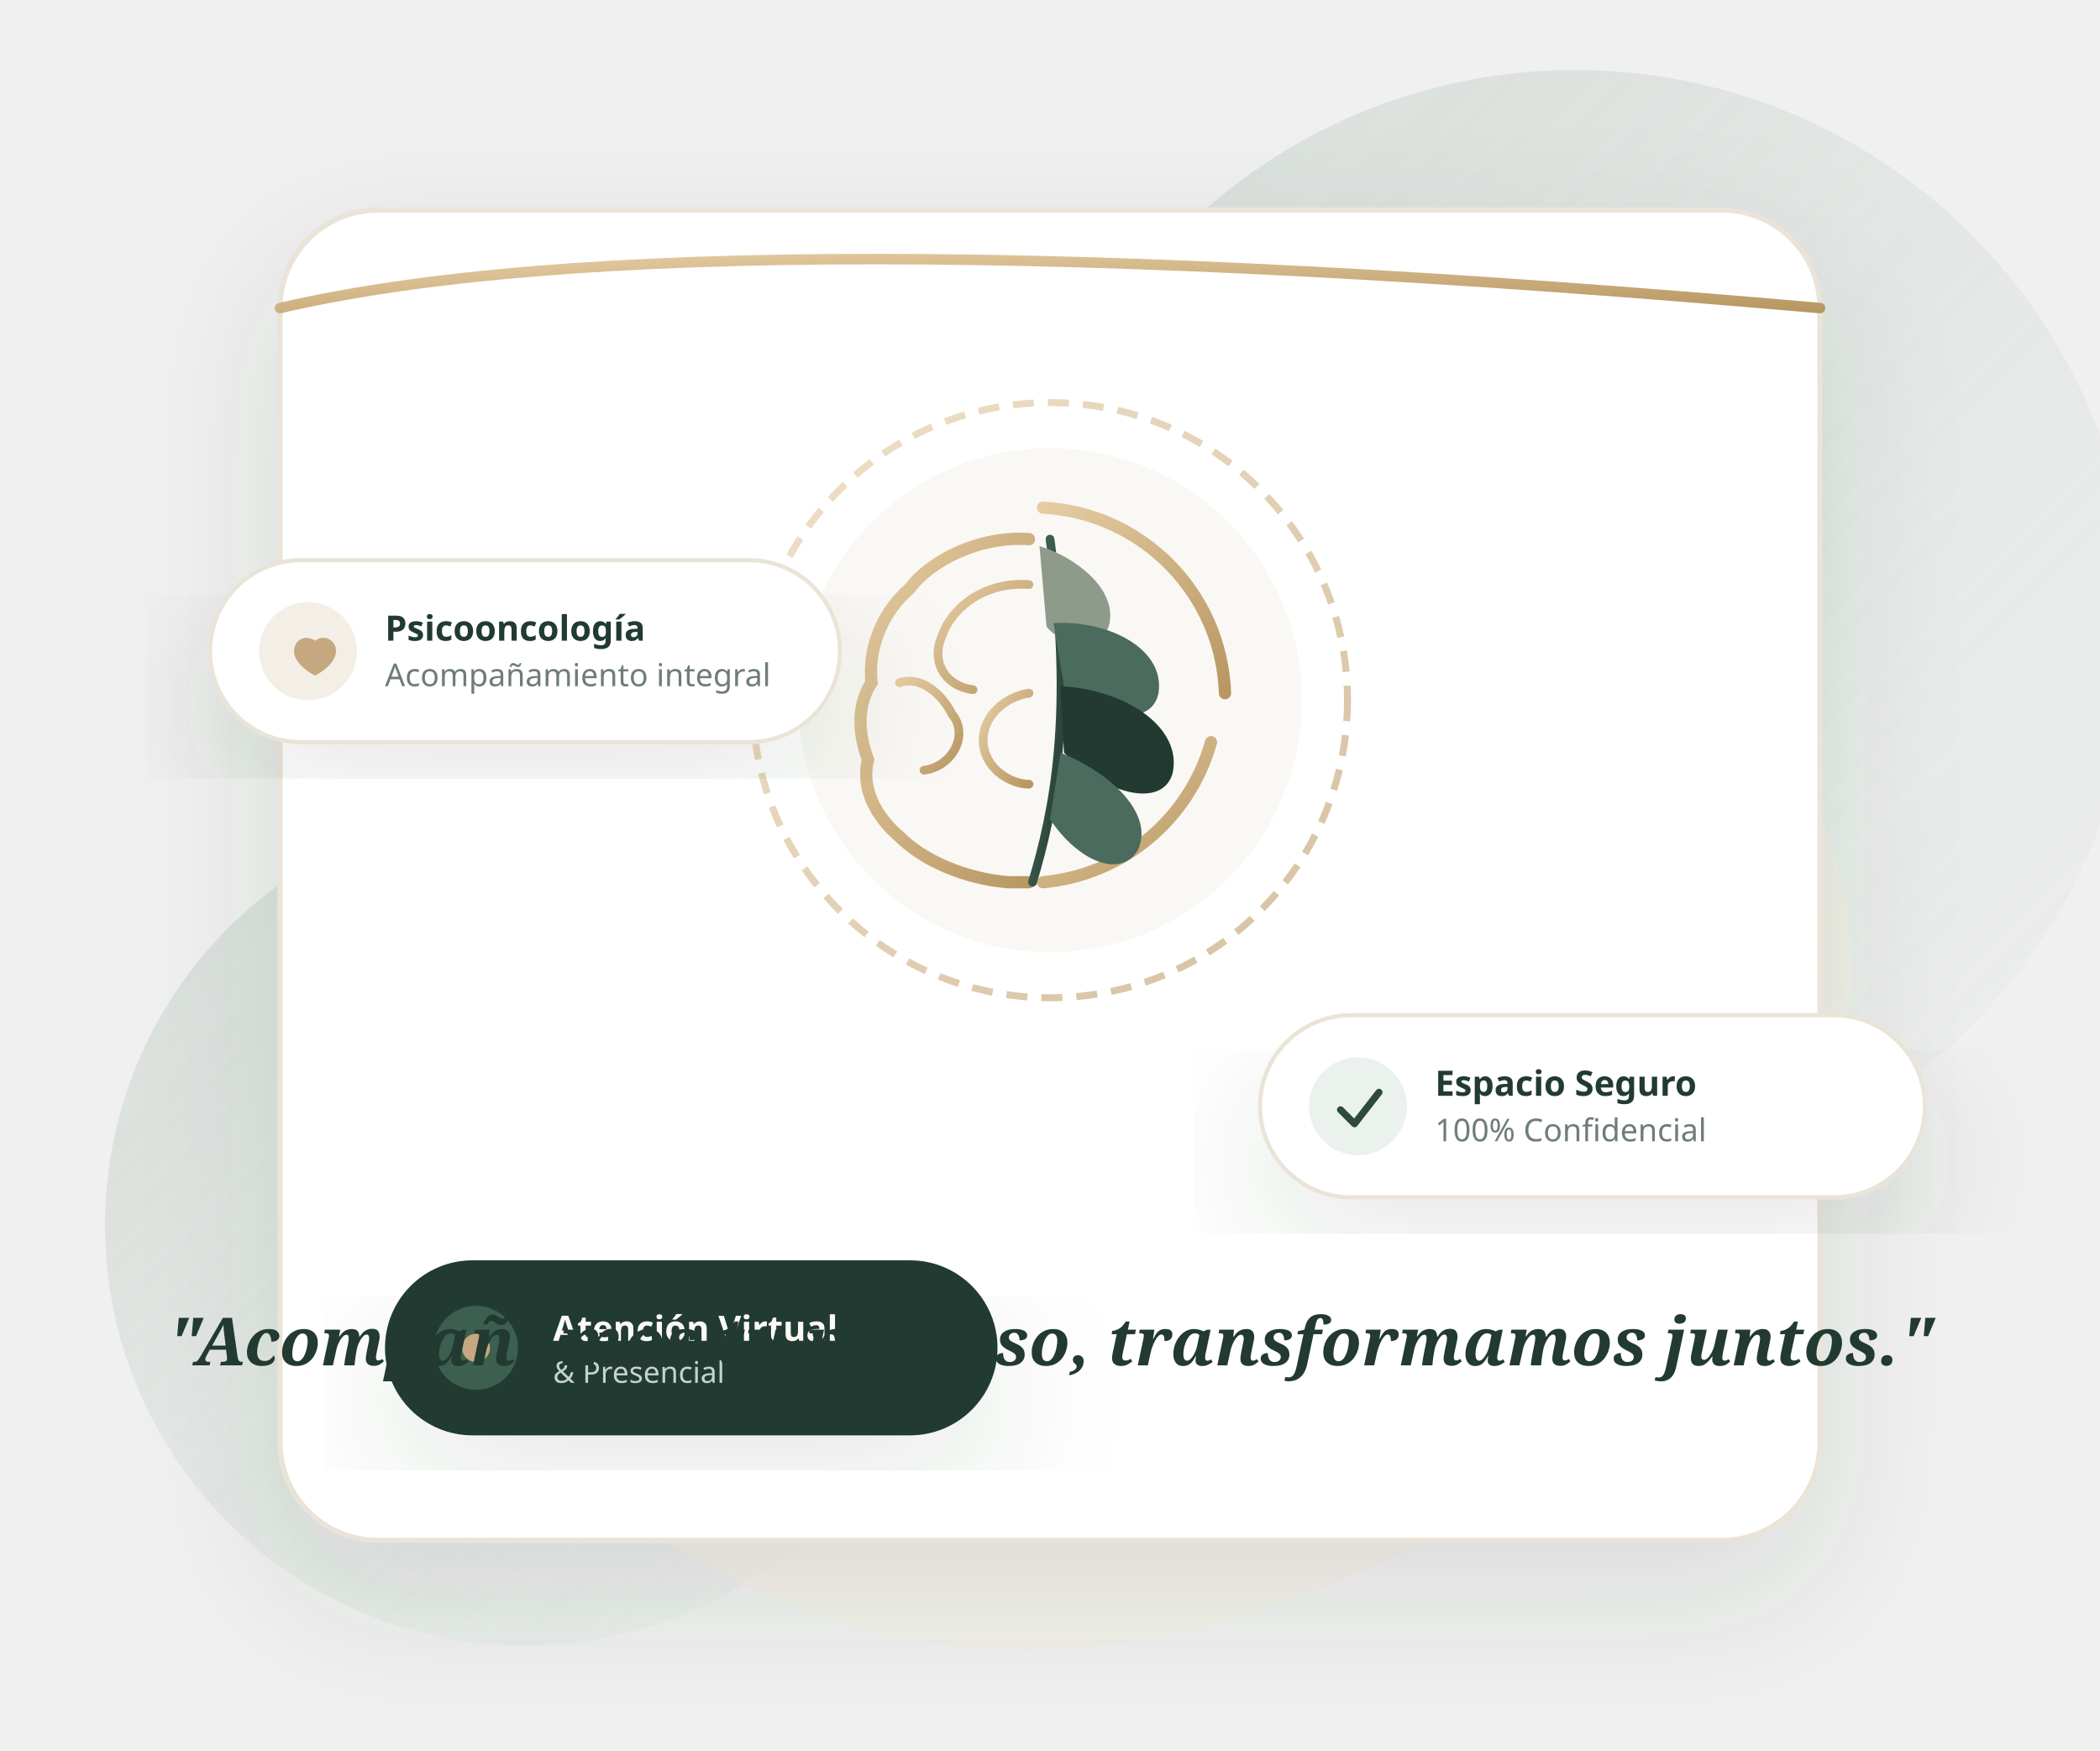
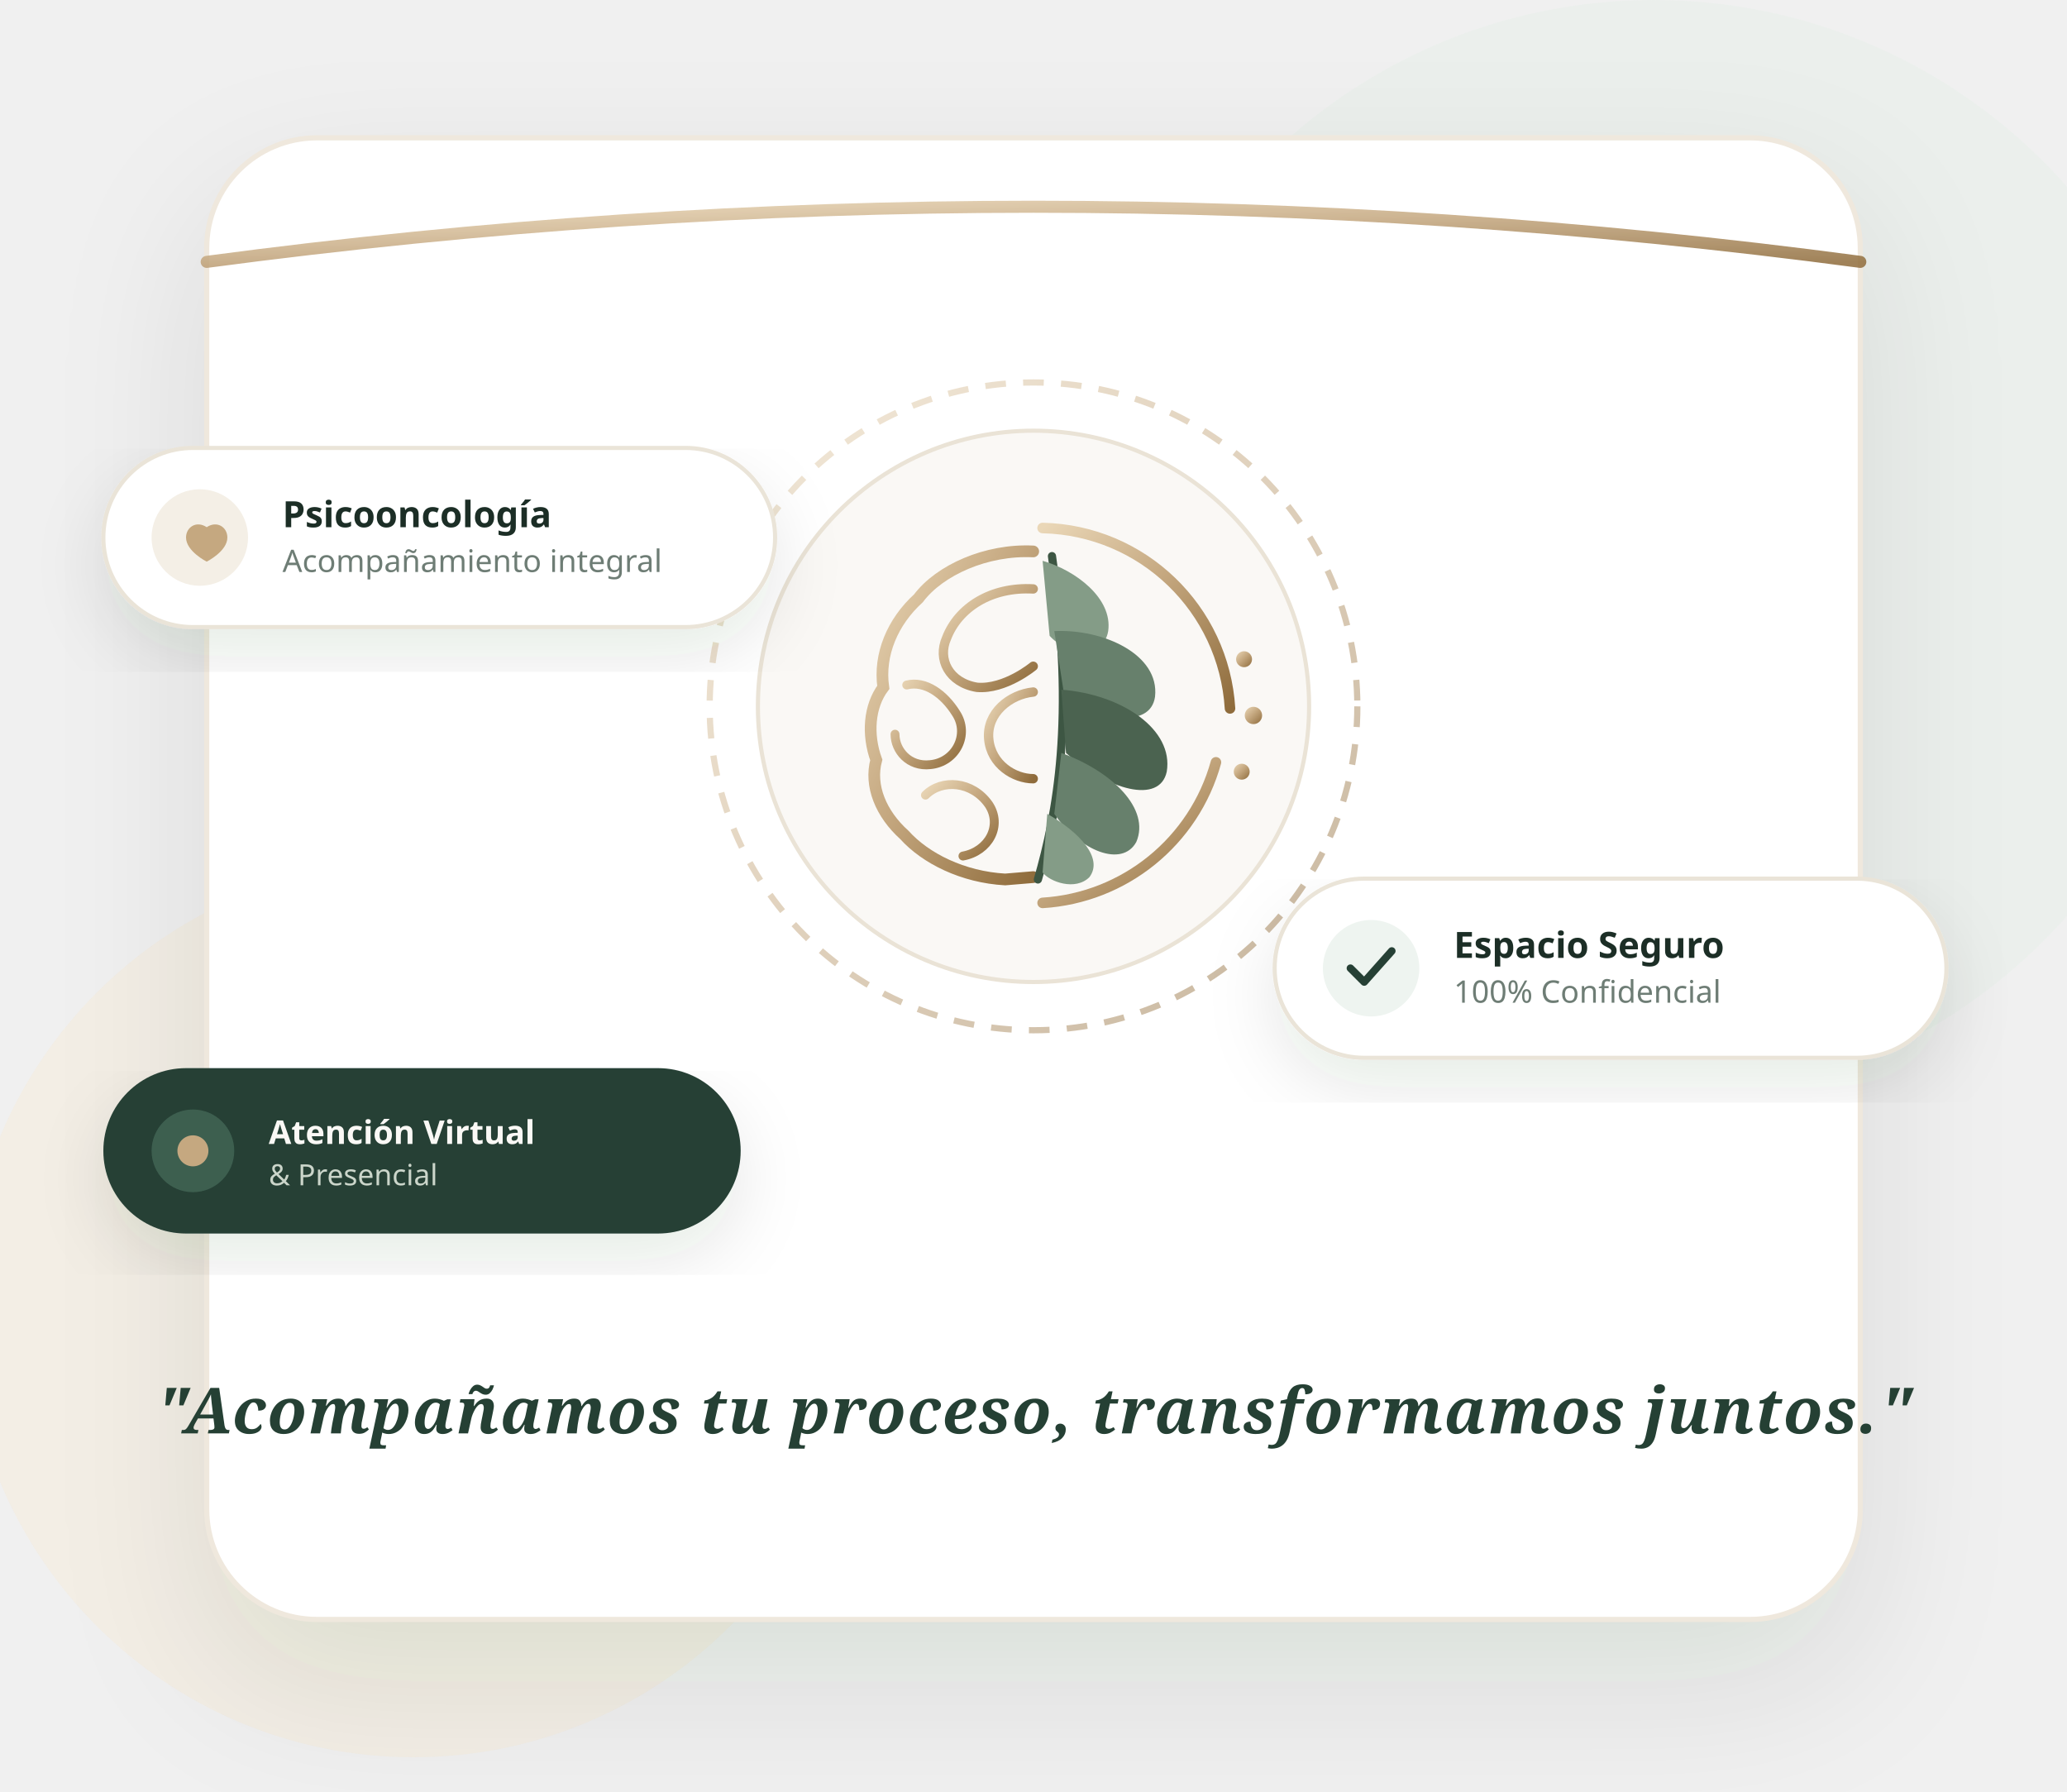
- <svg xmlns="http://www.w3.org/2000/svg" viewBox="0 0 600 500" width="100%" height="100%" fill="none">
+ <svg xmlns="http://www.w3.org/2000/svg" viewBox="0 0 600 520" width="100%" height="100%" fill="none">
  <defs>
-     <linearGradient id="bgGrad" x1="0%" y1="0%" x2="100%" y2="100%">
-       <stop offset="0%" stop-color="#FAF6F0" />
-       <stop offset="100%" stop-color="#EAE3D6" />
+     <linearGradient id="heroBgGrad" x1="0%" y1="0%" x2="100%" y2="100%">
+       <stop offset="0%" stop-color="#FCFAF7" />
+       <stop offset="100%" stop-color="#F2ECE1" />
    </linearGradient>
-     <linearGradient id="goldAcc" x1="0%" y1="0%" x2="100%" y2="100%">
-       <stop offset="0%" stop-color="#E5CCA3" />
-       <stop offset="100%" stop-color="#B89762" />
+     <linearGradient id="heroGoldGrad" x1="0%" y1="0%" x2="100%" y2="100%">
+       <stop offset="0%" stop-color="#EAD7B7" />
+       <stop offset="45%" stop-color="#C5A880" />
+       <stop offset="100%" stop-color="#8F6C3C" />
    </linearGradient>
-     <linearGradient id="sageAcc" x1="0%" y1="0%" x2="100%" y2="100%">
-       <stop offset="0%" stop-color="#4A6B5D" />
-       <stop offset="100%" stop-color="#223A31" />
+     <linearGradient id="heroSageGrad" x1="0%" y1="0%" x2="100%" y2="100%">
+       <stop offset="0%" stop-color="#728875" />
+       <stop offset="100%" stop-color="#455B49" />
    </linearGradient>
-     <linearGradient id="softSage" x1="0%" y1="0%" x2="100%" y2="100%">
-       <stop offset="0%" stop-color="#A5B8AC" stop-opacity="0.35" />
-       <stop offset="100%" stop-color="#D1DDD5" stop-opacity="0.1" />
-     </linearGradient>
-     <filter id="cardGlow" x="-10%" y="-10%" width="130%" height="130%">
-       <feDropShadow dx="0" dy="15" stdDeviation="20" flood-color="#2D4A3E" flood-opacity="0.12" />
+     <filter id="heroCardShadow" x="-10%" y="-10%" width="130%" height="130%">
+       <feDropShadow dx="0" dy="18" stdDeviation="22" flood-color="#1A2E26" flood-opacity="0.10" />
+     </filter>
+     <filter id="pillShadow" x="-15%" y="-15%" width="140%" height="140%">
+       <feDropShadow dx="0" dy="8" stdDeviation="10" flood-color="#1A2E26" flood-opacity="0.10" />
    </filter>
  </defs>
-   <circle cx="450" cy="180" r="160" fill="url(#softSage)" />
-   <circle cx="150" cy="350" r="120" fill="url(#softSage)" />
-   <path d="M 120 100 Q 280 40 420 130 T 520 320 T 360 460 T 140 400 Z" fill="#F4EFE6" opacity="0.6" />
-   <rect x="80" y="60" width="440" height="380" rx="28" fill="#FFFFFF" filter="url(#cardGlow)" />
-   <rect x="80" y="60" width="440" height="380" rx="28" stroke="#EAE4D8" stroke-width="1.5" />
-   <path d="M 80 88 Q 200 60 520 88" stroke="url(#goldAcc)" stroke-width="3" stroke-linecap="round" fill="none" />
-   <g transform="translate(200, 100) scale(1)">
-     <circle cx="100" cy="100" r="85" stroke="url(#goldAcc)" stroke-width="2" stroke-dasharray="6 4" opacity="0.6" />
-     <circle cx="100" cy="100" r="72" fill="#FAF8F5" />
-     <path d="M 98 45 A 55 55 0 0 1 150 98" stroke="url(#goldAcc)" stroke-width="3.5" stroke-linecap="round" fill="none" />
-     <path d="M 146 112 A 55 55 0 0 1 98 152" stroke="url(#goldAcc)" stroke-width="3.5" stroke-linecap="round" fill="none" />
-     <path d="M 94 54 C 80 53, 66 60, 60 68 C 52 75, 48 85, 49 95 C 45 101, 45 109, 48 117 C 46 125, 50 133, 57 139 C 64 146, 76 151, 88 152 L 94 152" stroke="url(#goldAcc)" stroke-width="3.5" stroke-linecap="round" fill="none" />
-     <path d="M 94 67 C 82 66, 72 73, 69 82 C 66 89, 70 96, 78 97" stroke="url(#goldAcc)" stroke-width="2.5" stroke-linecap="round" fill="none" />
-     <path d="M 57 95 C 63 93, 69 98, 72 104 C 77 110, 72 119, 64 120" stroke="url(#goldAcc)" stroke-width="2.5" stroke-linecap="round" fill="none" />
-     <path d="M 94 98 C 87 99, 80 105, 81 113 C 82 120, 89 124, 94 124" stroke="url(#goldAcc)" stroke-width="2.5" stroke-linecap="round" fill="none" />
-     <path d="M 95 152 C 101 132, 107 104, 100 54" stroke="url(#sageAcc)" stroke-width="2.5" stroke-linecap="round" />
-     <path d="M 97 56 C 107 59, 119 68, 117 78 C 115 87, 104 85, 99 79 Z" fill="#8E9B8A" />
-     <path d="M 101 78 C 116 77, 133 85, 131 98 C 129 108, 114 105, 104 96 Z" fill="#4A6B5D" />
-     <path d="M 103 96 C 122 97, 138 108, 135 121 C 132 131, 116 127, 104 115 Z" fill="#223A31" />
-     <path d="M 103 115 C 118 121, 130 133, 125 143 C 120 151, 108 146, 100 134 Z" fill="#4A6B5D" />
+   <circle cx="480" cy="160" r="160" fill="#E8EFEA" opacity="0.6" />
+   <circle cx="120" cy="380" r="130" fill="#F3ECE0" opacity="0.7" />
+   <rect x="60" y="40" width="480" height="430" rx="32" fill="#FFFFFF" filter="url(#heroCardShadow)" />
+   <rect x="60" y="40" width="480" height="430" rx="32" stroke="#EFE8DD" stroke-width="1.5" />
+   <path d="M 60 76 Q 300 44 540 76" stroke="url(#heroGoldGrad)" stroke-width="3.5" stroke-linecap="round" fill="none" opacity="0.85" />
+   <g transform="translate(300, 205)">
+     <circle cx="0" cy="0" r="94" stroke="url(#heroGoldGrad)" stroke-width="1.8" stroke-dasharray="6 5" opacity="0.5" />
+     <circle cx="0" cy="0" r="80" fill="#FAF8F5" stroke="#EAE3D6" stroke-width="1.2" />
+     <g transform="translate(-64, -64) scale(0.68)">
+       <path d="M 98 18 A 82 82 0 0 1 178 95" stroke="url(#heroGoldGrad)" stroke-width="4.5" stroke-linecap="round" fill="none" />
+       <path d="M 172 118 A 82 82 0 0 1 98 178" stroke="url(#heroGoldGrad)" stroke-width="4.5" stroke-linecap="round" fill="none" />
+       <circle cx="184" cy="74" r="3.4" fill="url(#heroGoldGrad)" />
+       <circle cx="188" cy="98" r="3.7" fill="url(#heroGoldGrad)" />
+       <circle cx="183" cy="122" r="3.4" fill="url(#heroGoldGrad)" />
+       <path d="M 94 28 C 74 27, 54 36, 45 48 C 34 58, 28 72, 30 86 C 24 94, 23 106, 27 117 C 24 128, 29 140, 39 149 C 48 159, 64 167, 82 168 L 94 167" stroke="url(#heroGoldGrad)" stroke-width="5" stroke-linecap="round" fill="none" />
+       <path d="M 94 44 C 76 43, 62 52, 57 65 C 53 74, 58 84, 70 86 C 82 87, 94 77, 94 77" stroke="url(#heroGoldGrad)" stroke-width="4" stroke-linecap="round" fill="none" />
+       <path d="M 40 85 C 48 83, 56 89, 61 97 C 67 106, 61 118, 50 119 C 41 120, 35 113, 35 106" stroke="url(#heroGoldGrad)" stroke-width="3.8" stroke-linecap="round" fill="none" />
+       <path d="M 94 88 C 84 89, 74 97, 75 108 C 76 119, 86 125, 94 125" stroke="url(#heroGoldGrad)" stroke-width="4" stroke-linecap="round" fill="none" />
+       <path d="M 48 132 C 55 125, 68 126, 75 136 C 81 145, 75 156, 64 158" stroke="url(#heroGoldGrad)" stroke-width="3.8" stroke-linecap="round" fill="none" />
+       <path d="M 95 26 L 95 170" stroke="url(#heroGoldGrad)" stroke-width="3.2" stroke-linecap="round" />
+       <path d="M 96 168 C 104 140, 112 100, 102 30" stroke="#3D5643" stroke-width="3.5" stroke-linecap="round" />
+       <path d="M 98 32 C 112 36, 128 48, 126 62 C 124 74, 108 72, 101 64 Z" fill="#849C87" />
+       <path d="M 103 62 C 124 61, 148 72, 146 90 C 144 104, 122 100, 107 88 Z" fill="#67806C" />
+       <path d="M 106 87 C 132 89, 154 104, 151 122 C 148 136, 126 130, 108 114 Z" fill="#4B6350" />
+       <path d="M 106 114 C 128 122, 144 138, 138 152 C 132 163, 114 156, 103 140 Z" fill="#67806C" />
+       <path d="M 100 140 C 114 148, 124 159, 118 167 C 112 173, 101 169, 98 165 Z" fill="#849C87" />
+     </g>
  </g>
-   <g transform="translate(60, 160)" filter="url(#cardGlow)">
-     <rect width="180" height="52" rx="26" fill="#FFFFFF" stroke="#EAE4D8" stroke-width="1.2" />
+   <g transform="translate(30, 130)" filter="url(#pillShadow)">
+     <rect width="195" height="52" rx="26" fill="#FFFFFF" stroke="#EAE4D8" stroke-width="1.2" />
    <circle cx="28" cy="26" r="14" fill="#F4EFE6" />
    <path d="M 24 26 C 24 23 27 21 30 23 C 33 21 36 23 36 26 C 36 30 30 33 30 33 C 30 33 24 30 24 26 Z" fill="#C5A880" />
-     <text x="50" y="23" font-family="'Montserrat', sans-serif" font-size="10" font-weight="700" fill="#223A31">Psicooncología</text>
-     <text x="50" y="36" font-family="'Montserrat', sans-serif" font-size="9" fill="#6E7D75">Acompañamiento integral</text>
+     <text x="52" y="23" font-family="'Montserrat', sans-serif" font-size="10.5" font-weight="700" fill="#1A2E26">Psicooncología</text>
+     <text x="52" y="36" font-family="'Montserrat', sans-serif" font-size="9" fill="#6E7D75">Acompañamiento integral</text>
  </g>
-   <g transform="translate(360, 290)" filter="url(#cardGlow)">
-     <rect width="190" height="52" rx="26" fill="#FFFFFF" stroke="#EAE4D8" stroke-width="1.2" />
-     <circle cx="28" cy="26" r="14" fill="#EBF2EE" />
-     <path d="M 23 27 L 27 31 L 34 22" stroke="#2D4A3E" stroke-width="2" stroke-linecap="round" stroke-linejoin="round" fill="none" />
-     <text x="50" y="23" font-family="'Montserrat', sans-serif" font-size="10" font-weight="700" fill="#223A31">Espacio Seguro</text>
-     <text x="50" y="36" font-family="'Montserrat', sans-serif" font-size="9" fill="#6E7D75">100% Confidencial</text>
+   <g transform="translate(370, 255)" filter="url(#pillShadow)">
+     <rect width="195" height="52" rx="26" fill="#FFFFFF" stroke="#EAE4D8" stroke-width="1.2" />
+     <circle cx="28" cy="26" r="14" fill="#EEF4F0" />
+     <path d="M 22 26 L 26 30 L 34 21" stroke="#254034" stroke-width="2.2" stroke-linecap="round" stroke-linejoin="round" fill="none" />
+     <text x="52" y="23" font-family="'Montserrat', sans-serif" font-size="10.5" font-weight="700" fill="#1A2E26">Espacio Seguro</text>
+     <text x="52" y="36" font-family="'Montserrat', sans-serif" font-size="9" fill="#6E7D75">100% Confidencial</text>
  </g>
-   <g transform="translate(110, 360)" filter="url(#cardGlow)">
-     <rect width="175" height="50" rx="25" fill="#223A31" />
-     <circle cx="26" cy="25" r="12" fill="#3D5E50" />
-     <circle cx="26" cy="25" r="4" fill="#C5A880" />
-     <text x="48" y="23" font-family="'Montserrat', sans-serif" font-size="10" font-weight="600" fill="#FBF9F5">Atención Virtual</text>
-     <text x="48" y="35" font-family="'Montserrat', sans-serif" font-size="8.5" fill="#C5D3CC">&amp; Presencial</text>
+   <g transform="translate(30, 310)" filter="url(#pillShadow)">
+     <rect width="185" height="48" rx="24" fill="#254034" />
+     <circle cx="26" cy="24" r="12" fill="#3D5E50" />
+     <circle cx="26" cy="24" r="4.5" fill="#C5A880" />
+     <text x="48" y="22" font-family="'Montserrat', sans-serif" font-size="9.5" font-weight="600" fill="#FAF8F5">Atención Virtual</text>
+     <text x="48" y="34" font-family="'Montserrat', sans-serif" font-size="8.5" fill="#CBD5CA">&amp; Presencial</text>
  </g>
-   <text x="300" y="390" text-anchor="middle" font-family="'Cormorant Garamond', serif" font-size="19" font-weight="600" font-style="italic" fill="#223A31">
-     "Acompañamos tu proceso, transformamos juntos."
-   </text>
+   <g transform="translate(300, 420)">
+     <line x1="-190" y1="-8" x2="-140" y2="-8" stroke="url(#heroGoldGrad)" stroke-width="1.2" stroke-linecap="round" />
+     <text x="0" y="-4" text-anchor="middle" font-family="'Cormorant Garamond', Georgia, serif" font-size="18.5" font-weight="600" font-style="italic" fill="#254034" letter-spacing="0.4">
+       "Acompañamos tu proceso, transformamos juntos."
+     </text>
+     <line x1="140" y1="-8" x2="190" y2="-8" stroke="url(#heroGoldGrad)" stroke-width="1.2" stroke-linecap="round" />
+   </g>
</svg>
